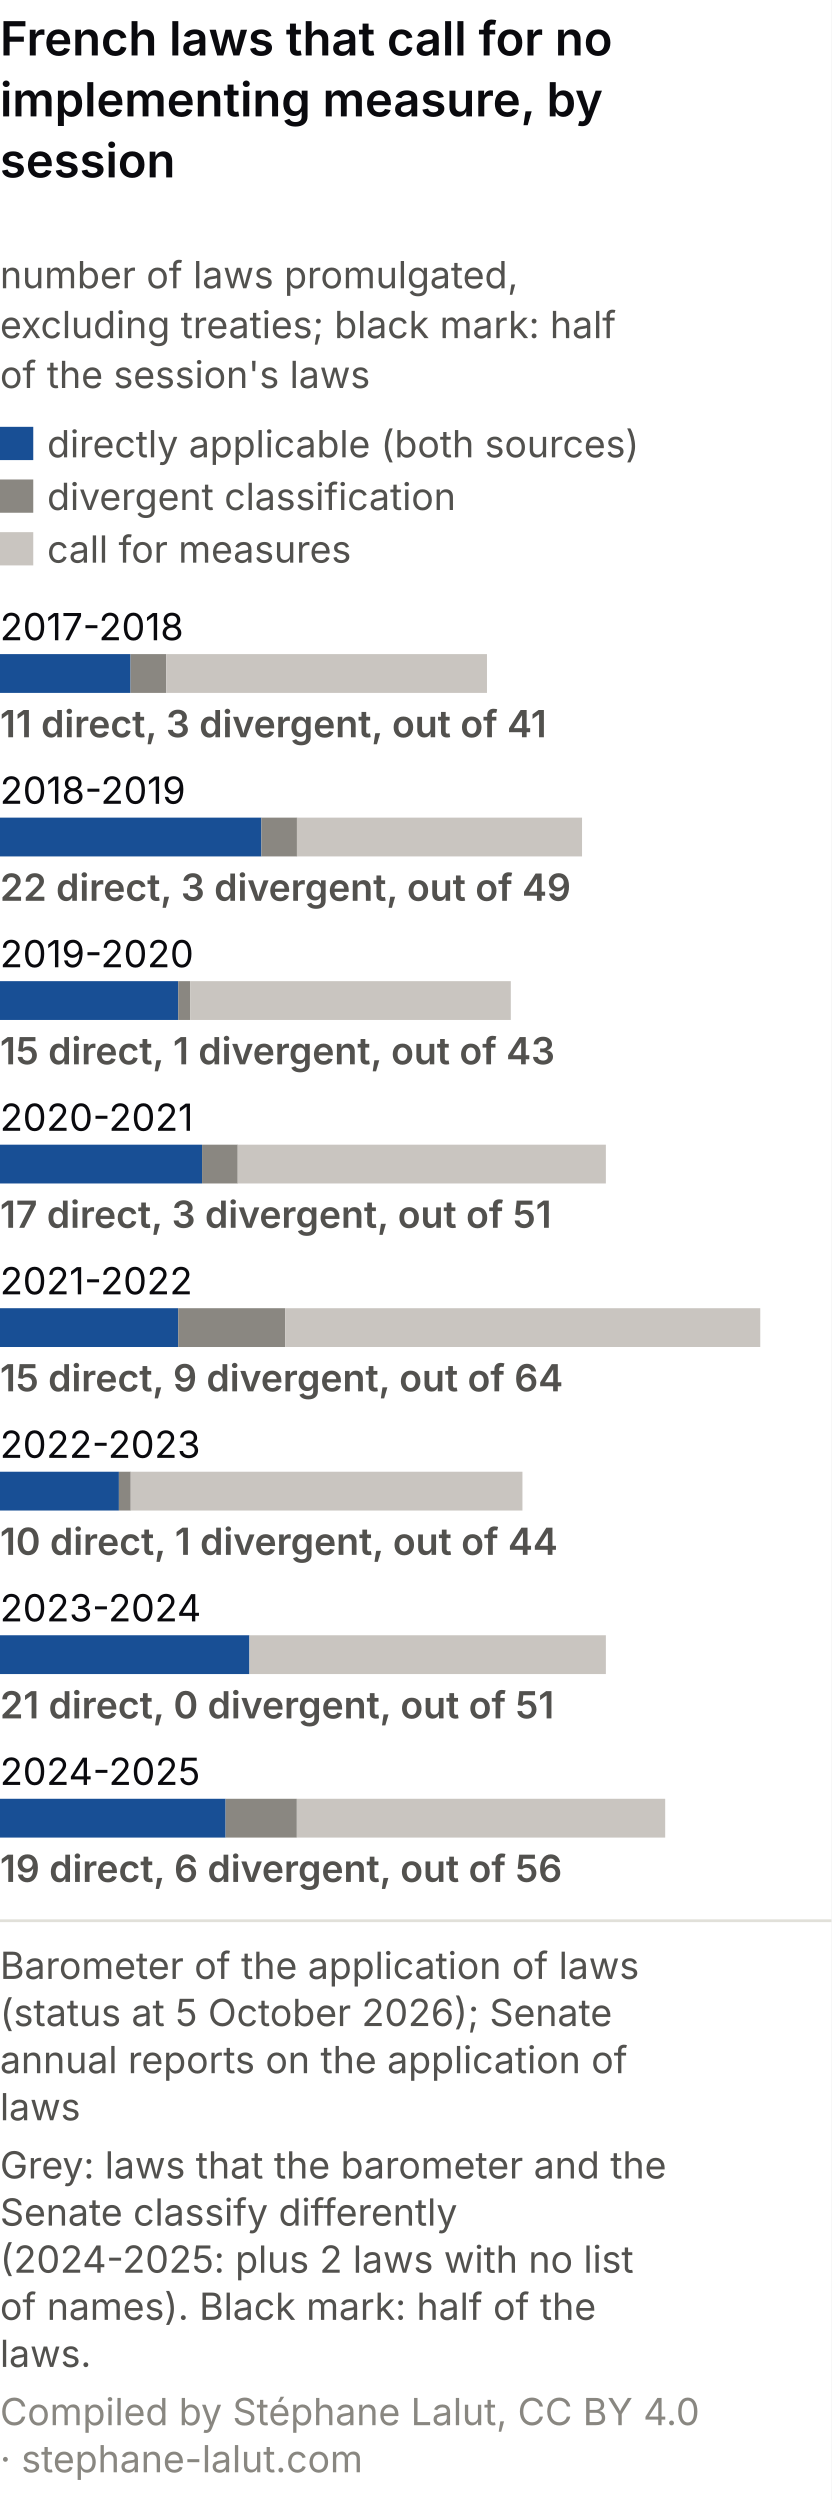
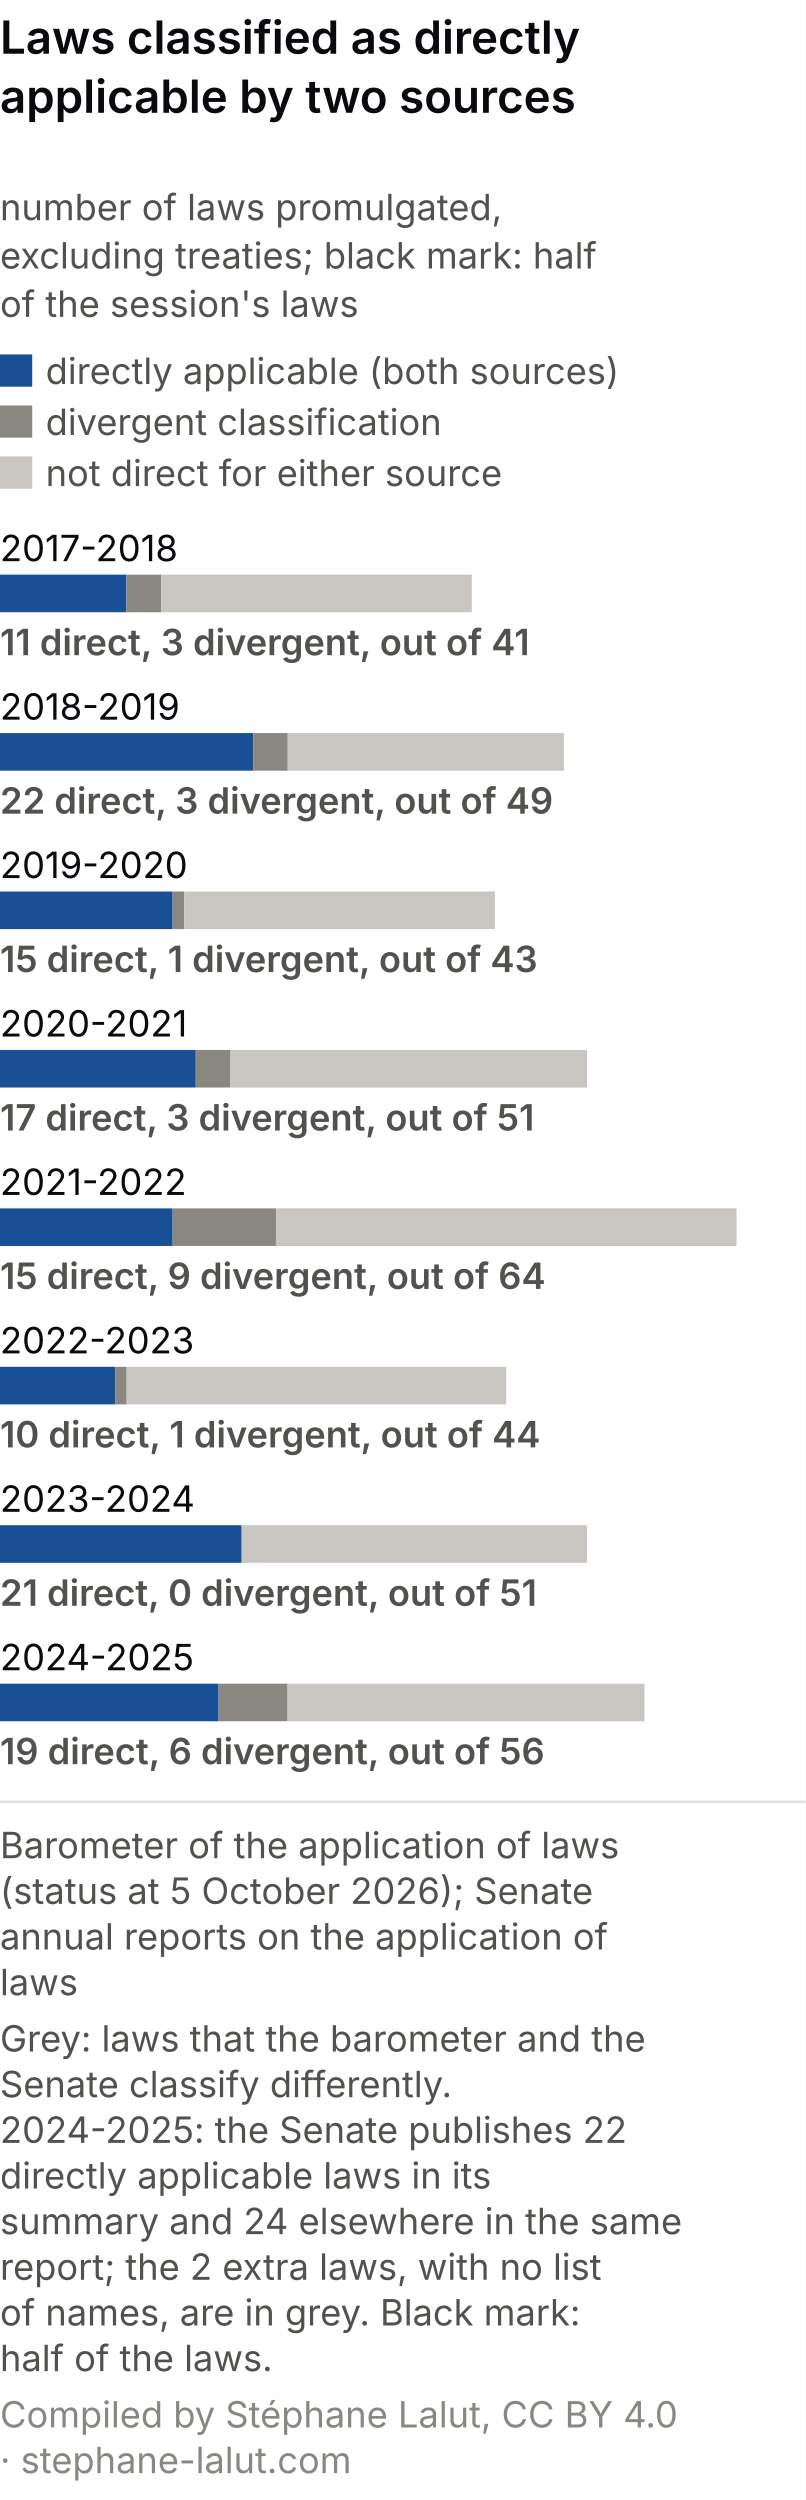
- <svg xmlns="http://www.w3.org/2000/svg" viewBox="0 0 300 902" role="img" font-variant-numeric="tabular-nums" aria-labelledby="alm-t alm-d" font-family="system-ui, -apple-system, Segoe UI, sans-serif">
-   <rect width="300" height="902" fill="#ffffff" />
-   <text x="0" y="20" font-size="17" font-weight="600" fill="#0A0A0E">French laws that call for no</text>
-   <text x="0" y="42" font-size="17" font-weight="600" fill="#0A0A0E">implementing measure, by</text>
-   <text x="0" y="64" font-size="17" font-weight="600" fill="#0A0A0E">session</text>
-   <text x="0" y="104" font-size="13.5" fill="#52514e">number of laws promulgated,</text>
-   <text x="0" y="122" font-size="13.5" fill="#52514e">excluding treaties; black mark: half</text>
-   <text x="0" y="140" font-size="13.5" fill="#52514e">of the session's laws</text>
-   <rect x="0" y="154" width="12" height="12" fill="#184f95" />
-   <text x="17" y="165" font-size="13.5" fill="#52514e">directly applicable (both sources)</text>
-   <rect x="0" y="173" width="12" height="12" fill="#8a8781" />
-   <text x="17" y="184" font-size="13.5" fill="#52514e">divergent classification</text>
-   <rect x="0" y="192" width="12" height="12" fill="#c9c5c0" />
-   <text x="17" y="203" font-size="13.5" fill="#52514e">call for measures</text>
-   <text x="0" y="231" font-size="13.5" fill="#0A0A0E">2017-2018</text>
-   <rect x="0.0" y="236" width="47.1" height="14" fill="#184f95" />
-   <rect x="47.1" y="236" width="12.9" height="14" fill="#8a8781" />
-   <rect x="60.0" y="236" width="115.7" height="14" fill="#c9c5c0" />
-   <text x="0" y="266" font-size="13.5" font-weight="600" fill="#52514e">11 direct, 3 divergent, out of 41</text>
-   <text x="0" y="290" font-size="13.5" fill="#0A0A0E">2018-2019</text>
-   <rect x="0.0" y="295" width="94.3" height="14" fill="#184f95" />
-   <rect x="94.3" y="295" width="12.9" height="14" fill="#8a8781" />
-   <rect x="107.1" y="295" width="102.9" height="14" fill="#c9c5c0" />
-   <text x="0" y="325" font-size="13.5" font-weight="600" fill="#52514e">22 direct, 3 divergent, out of 49</text>
-   <text x="0" y="349" font-size="13.5" fill="#0A0A0E">2019-2020</text>
-   <rect x="0.0" y="354" width="64.3" height="14" fill="#184f95" />
-   <rect x="64.3" y="354" width="4.3" height="14" fill="#8a8781" />
-   <rect x="68.6" y="354" width="115.7" height="14" fill="#c9c5c0" />
-   <text x="0" y="384" font-size="13.5" font-weight="600" fill="#52514e">15 direct, 1 divergent, out of 43</text>
-   <text x="0" y="408" font-size="13.5" fill="#0A0A0E">2020-2021</text>
-   <rect x="0.0" y="413" width="72.9" height="14" fill="#184f95" />
-   <rect x="72.9" y="413" width="12.9" height="14" fill="#8a8781" />
-   <rect x="85.7" y="413" width="132.9" height="14" fill="#c9c5c0" />
-   <text x="0" y="443" font-size="13.5" font-weight="600" fill="#52514e">17 direct, 3 divergent, out of 51</text>
-   <text x="0" y="467" font-size="13.5" fill="#0A0A0E">2021-2022</text>
-   <rect x="0.0" y="472" width="64.3" height="14" fill="#184f95" />
-   <rect x="64.3" y="472" width="38.6" height="14" fill="#8a8781" />
-   <rect x="102.9" y="472" width="171.4" height="14" fill="#c9c5c0" />
-   <text x="0" y="502" font-size="13.5" font-weight="600" fill="#52514e">15 direct, 9 divergent, out of 64</text>
-   <text x="0" y="526" font-size="13.5" fill="#0A0A0E">2022-2023</text>
-   <rect x="0.0" y="531" width="42.9" height="14" fill="#184f95" />
-   <rect x="42.9" y="531" width="4.3" height="14" fill="#8a8781" />
-   <rect x="47.1" y="531" width="141.4" height="14" fill="#c9c5c0" />
-   <text x="0" y="561" font-size="13.5" font-weight="600" fill="#52514e">10 direct, 1 divergent, out of 44</text>
-   <text x="0" y="585" font-size="13.5" fill="#0A0A0E">2023-2024</text>
-   <rect x="0.0" y="590" width="90.0" height="14" fill="#184f95" />
-   <rect x="90.0" y="590" width="128.6" height="14" fill="#c9c5c0" />
-   <text x="0" y="620" font-size="13.5" font-weight="600" fill="#52514e">21 direct, 0 divergent, out of 51</text>
-   <text x="0" y="644" font-size="13.5" fill="#0A0A0E">2024-2025</text>
-   <rect x="0.0" y="649" width="81.4" height="14" fill="#184f95" />
-   <rect x="81.4" y="649" width="25.7" height="14" fill="#8a8781" />
-   <rect x="107.1" y="649" width="132.9" height="14" fill="#c9c5c0" />
-   <text x="0" y="679" font-size="13.5" font-weight="600" fill="#52514e">19 direct, 6 divergent, out of 56</text>
-   <line x1="0" y1="693.0" x2="300" y2="693.0" stroke="#e1e0d9" />
-   <text class="pied-source" x="0" y="714.0" font-size="13.5" fill="#52514e">Barometer of the application of laws</text>
-   <text class="pied-source" x="0" y="731.0" font-size="13.5" fill="#52514e">(status at 5 October 2026); Senate</text>
-   <text class="pied-source" x="0" y="748.0" font-size="13.5" fill="#52514e">annual reports on the application of</text>
-   <text class="pied-source" x="0" y="765.0" font-size="13.5" fill="#52514e">laws</text>
-   <text class="pied-note" x="0" y="786.0" font-size="13.5" fill="#52514e">Grey: laws that the barometer and the</text>
-   <text class="pied-note" x="0" y="803.0" font-size="13.5" fill="#52514e">Senate classify differently</text>
-   <text class="pied-note" x="0" y="820.0" font-size="13.5" fill="#52514e">(2024-2025: plus 2 laws with no list</text>
-   <text class="pied-note" x="0" y="837.0" font-size="13.5" fill="#52514e">of names). Black mark: half of the</text>
-   <text class="pied-note" x="0" y="854.0" font-size="13.5" fill="#52514e">laws.</text>
-   <text class="pied-licence" x="0" y="875.0" font-size="13.5" fill="#898781">Compiled by Stéphane Lalut, CC BY 4.0</text>
-   <text class="pied-licence" x="0" y="892.0" font-size="13.5" fill="#898781">· stephane-lalut.com</text>
+ <svg xmlns="http://www.w3.org/2000/svg" viewBox="0 0 300 931" role="img" font-variant-numeric="tabular-nums" aria-labelledby="alm-t alm-d" font-family="system-ui, -apple-system, Segoe UI, sans-serif">
+   <rect width="300" height="931" fill="#ffffff" />
+   <text x="0" y="20" font-size="17" font-weight="600" fill="#0A0A0E">Laws classified as directly</text>
+   <text x="0" y="42" font-size="17" font-weight="600" fill="#0A0A0E">applicable by two sources</text>
+   <text x="0" y="82" font-size="13.5" fill="#52514e">number of laws promulgated,</text>
+   <text x="0" y="100" font-size="13.5" fill="#52514e">excluding treaties; black mark: half</text>
+   <text x="0" y="118" font-size="13.5" fill="#52514e">of the session's laws</text>
+   <rect x="0" y="132" width="12" height="12" fill="#184f95" />
+   <text x="17" y="143" font-size="13.5" fill="#52514e">directly applicable (both sources)</text>
+   <rect x="0" y="151" width="12" height="12" fill="#8a8781" />
+   <text x="17" y="162" font-size="13.5" fill="#52514e">divergent classification</text>
+   <rect x="0" y="170" width="12" height="12" fill="#c9c5c0" />
+   <text x="17" y="181" font-size="13.5" fill="#52514e">not direct for either source</text>
+   <text x="0" y="209" font-size="13.5" fill="#0A0A0E">2017-2018</text>
+   <rect x="0.0" y="214" width="47.1" height="14" fill="#184f95" />
+   <rect x="47.1" y="214" width="12.9" height="14" fill="#8a8781" />
+   <rect x="60.0" y="214" width="115.7" height="14" fill="#c9c5c0" />
+   <text x="0" y="244" font-size="13.5" font-weight="600" fill="#52514e">11 direct, 3 divergent, out of 41</text>
+   <text x="0" y="268" font-size="13.5" fill="#0A0A0E">2018-2019</text>
+   <rect x="0.0" y="273" width="94.3" height="14" fill="#184f95" />
+   <rect x="94.3" y="273" width="12.9" height="14" fill="#8a8781" />
+   <rect x="107.1" y="273" width="102.9" height="14" fill="#c9c5c0" />
+   <text x="0" y="303" font-size="13.5" font-weight="600" fill="#52514e">22 direct, 3 divergent, out of 49</text>
+   <text x="0" y="327" font-size="13.5" fill="#0A0A0E">2019-2020</text>
+   <rect x="0.0" y="332" width="64.3" height="14" fill="#184f95" />
+   <rect x="64.3" y="332" width="4.3" height="14" fill="#8a8781" />
+   <rect x="68.6" y="332" width="115.7" height="14" fill="#c9c5c0" />
+   <text x="0" y="362" font-size="13.5" font-weight="600" fill="#52514e">15 direct, 1 divergent, out of 43</text>
+   <text x="0" y="386" font-size="13.5" fill="#0A0A0E">2020-2021</text>
+   <rect x="0.0" y="391" width="72.9" height="14" fill="#184f95" />
+   <rect x="72.9" y="391" width="12.9" height="14" fill="#8a8781" />
+   <rect x="85.7" y="391" width="132.9" height="14" fill="#c9c5c0" />
+   <text x="0" y="421" font-size="13.5" font-weight="600" fill="#52514e">17 direct, 3 divergent, out of 51</text>
+   <text x="0" y="445" font-size="13.5" fill="#0A0A0E">2021-2022</text>
+   <rect x="0.0" y="450" width="64.3" height="14" fill="#184f95" />
+   <rect x="64.3" y="450" width="38.6" height="14" fill="#8a8781" />
+   <rect x="102.9" y="450" width="171.4" height="14" fill="#c9c5c0" />
+   <text x="0" y="480" font-size="13.5" font-weight="600" fill="#52514e">15 direct, 9 divergent, out of 64</text>
+   <text x="0" y="504" font-size="13.5" fill="#0A0A0E">2022-2023</text>
+   <rect x="0.0" y="509" width="42.9" height="14" fill="#184f95" />
+   <rect x="42.9" y="509" width="4.3" height="14" fill="#8a8781" />
+   <rect x="47.1" y="509" width="141.4" height="14" fill="#c9c5c0" />
+   <text x="0" y="539" font-size="13.5" font-weight="600" fill="#52514e">10 direct, 1 divergent, out of 44</text>
+   <text x="0" y="563" font-size="13.5" fill="#0A0A0E">2023-2024</text>
+   <rect x="0.0" y="568" width="90.0" height="14" fill="#184f95" />
+   <rect x="90.0" y="568" width="128.6" height="14" fill="#c9c5c0" />
+   <text x="0" y="598" font-size="13.5" font-weight="600" fill="#52514e">21 direct, 0 divergent, out of 51</text>
+   <text x="0" y="622" font-size="13.5" fill="#0A0A0E">2024-2025</text>
+   <rect x="0.0" y="627" width="81.4" height="14" fill="#184f95" />
+   <rect x="81.4" y="627" width="25.7" height="14" fill="#8a8781" />
+   <rect x="107.1" y="627" width="132.9" height="14" fill="#c9c5c0" />
+   <text x="0" y="657" font-size="13.5" font-weight="600" fill="#52514e">19 direct, 6 divergent, out of 56</text>
+   <line x1="0" y1="671.0" x2="300" y2="671.0" stroke="#e1e0d9" />
+   <text class="pied-source" x="0" y="692.0" font-size="13.5" fill="#52514e">Barometer of the application of laws</text>
+   <text class="pied-source" x="0" y="709.0" font-size="13.5" fill="#52514e">(status at 5 October 2026); Senate</text>
+   <text class="pied-source" x="0" y="726.0" font-size="13.5" fill="#52514e">annual reports on the application of</text>
+   <text class="pied-source" x="0" y="743.0" font-size="13.5" fill="#52514e">laws</text>
+   <text class="pied-note" x="0" y="764.0" font-size="13.5" fill="#52514e">Grey: laws that the barometer and the</text>
+   <text class="pied-note" x="0" y="781.0" font-size="13.5" fill="#52514e">Senate classify differently.</text>
+   <text class="pied-note" x="0" y="798.0" font-size="13.5" fill="#52514e">2024-2025: the Senate publishes 22</text>
+   <text class="pied-note" x="0" y="815.0" font-size="13.5" fill="#52514e">directly applicable laws in its</text>
+   <text class="pied-note" x="0" y="832.0" font-size="13.5" fill="#52514e">summary and 24 elsewhere in the same</text>
+   <text class="pied-note" x="0" y="849.0" font-size="13.5" fill="#52514e">report; the 2 extra laws, with no list</text>
+   <text class="pied-note" x="0" y="866.0" font-size="13.5" fill="#52514e">of names, are in grey. Black mark:</text>
+   <text class="pied-note" x="0" y="883.0" font-size="13.5" fill="#52514e">half of the laws.</text>
+   <text class="pied-licence" x="0" y="904.0" font-size="13.5" fill="#898781">Compiled by Stéphane Lalut, CC BY 4.0</text>
+   <text class="pied-licence" x="0" y="921.0" font-size="13.5" fill="#898781">· stephane-lalut.com</text>
</svg>
